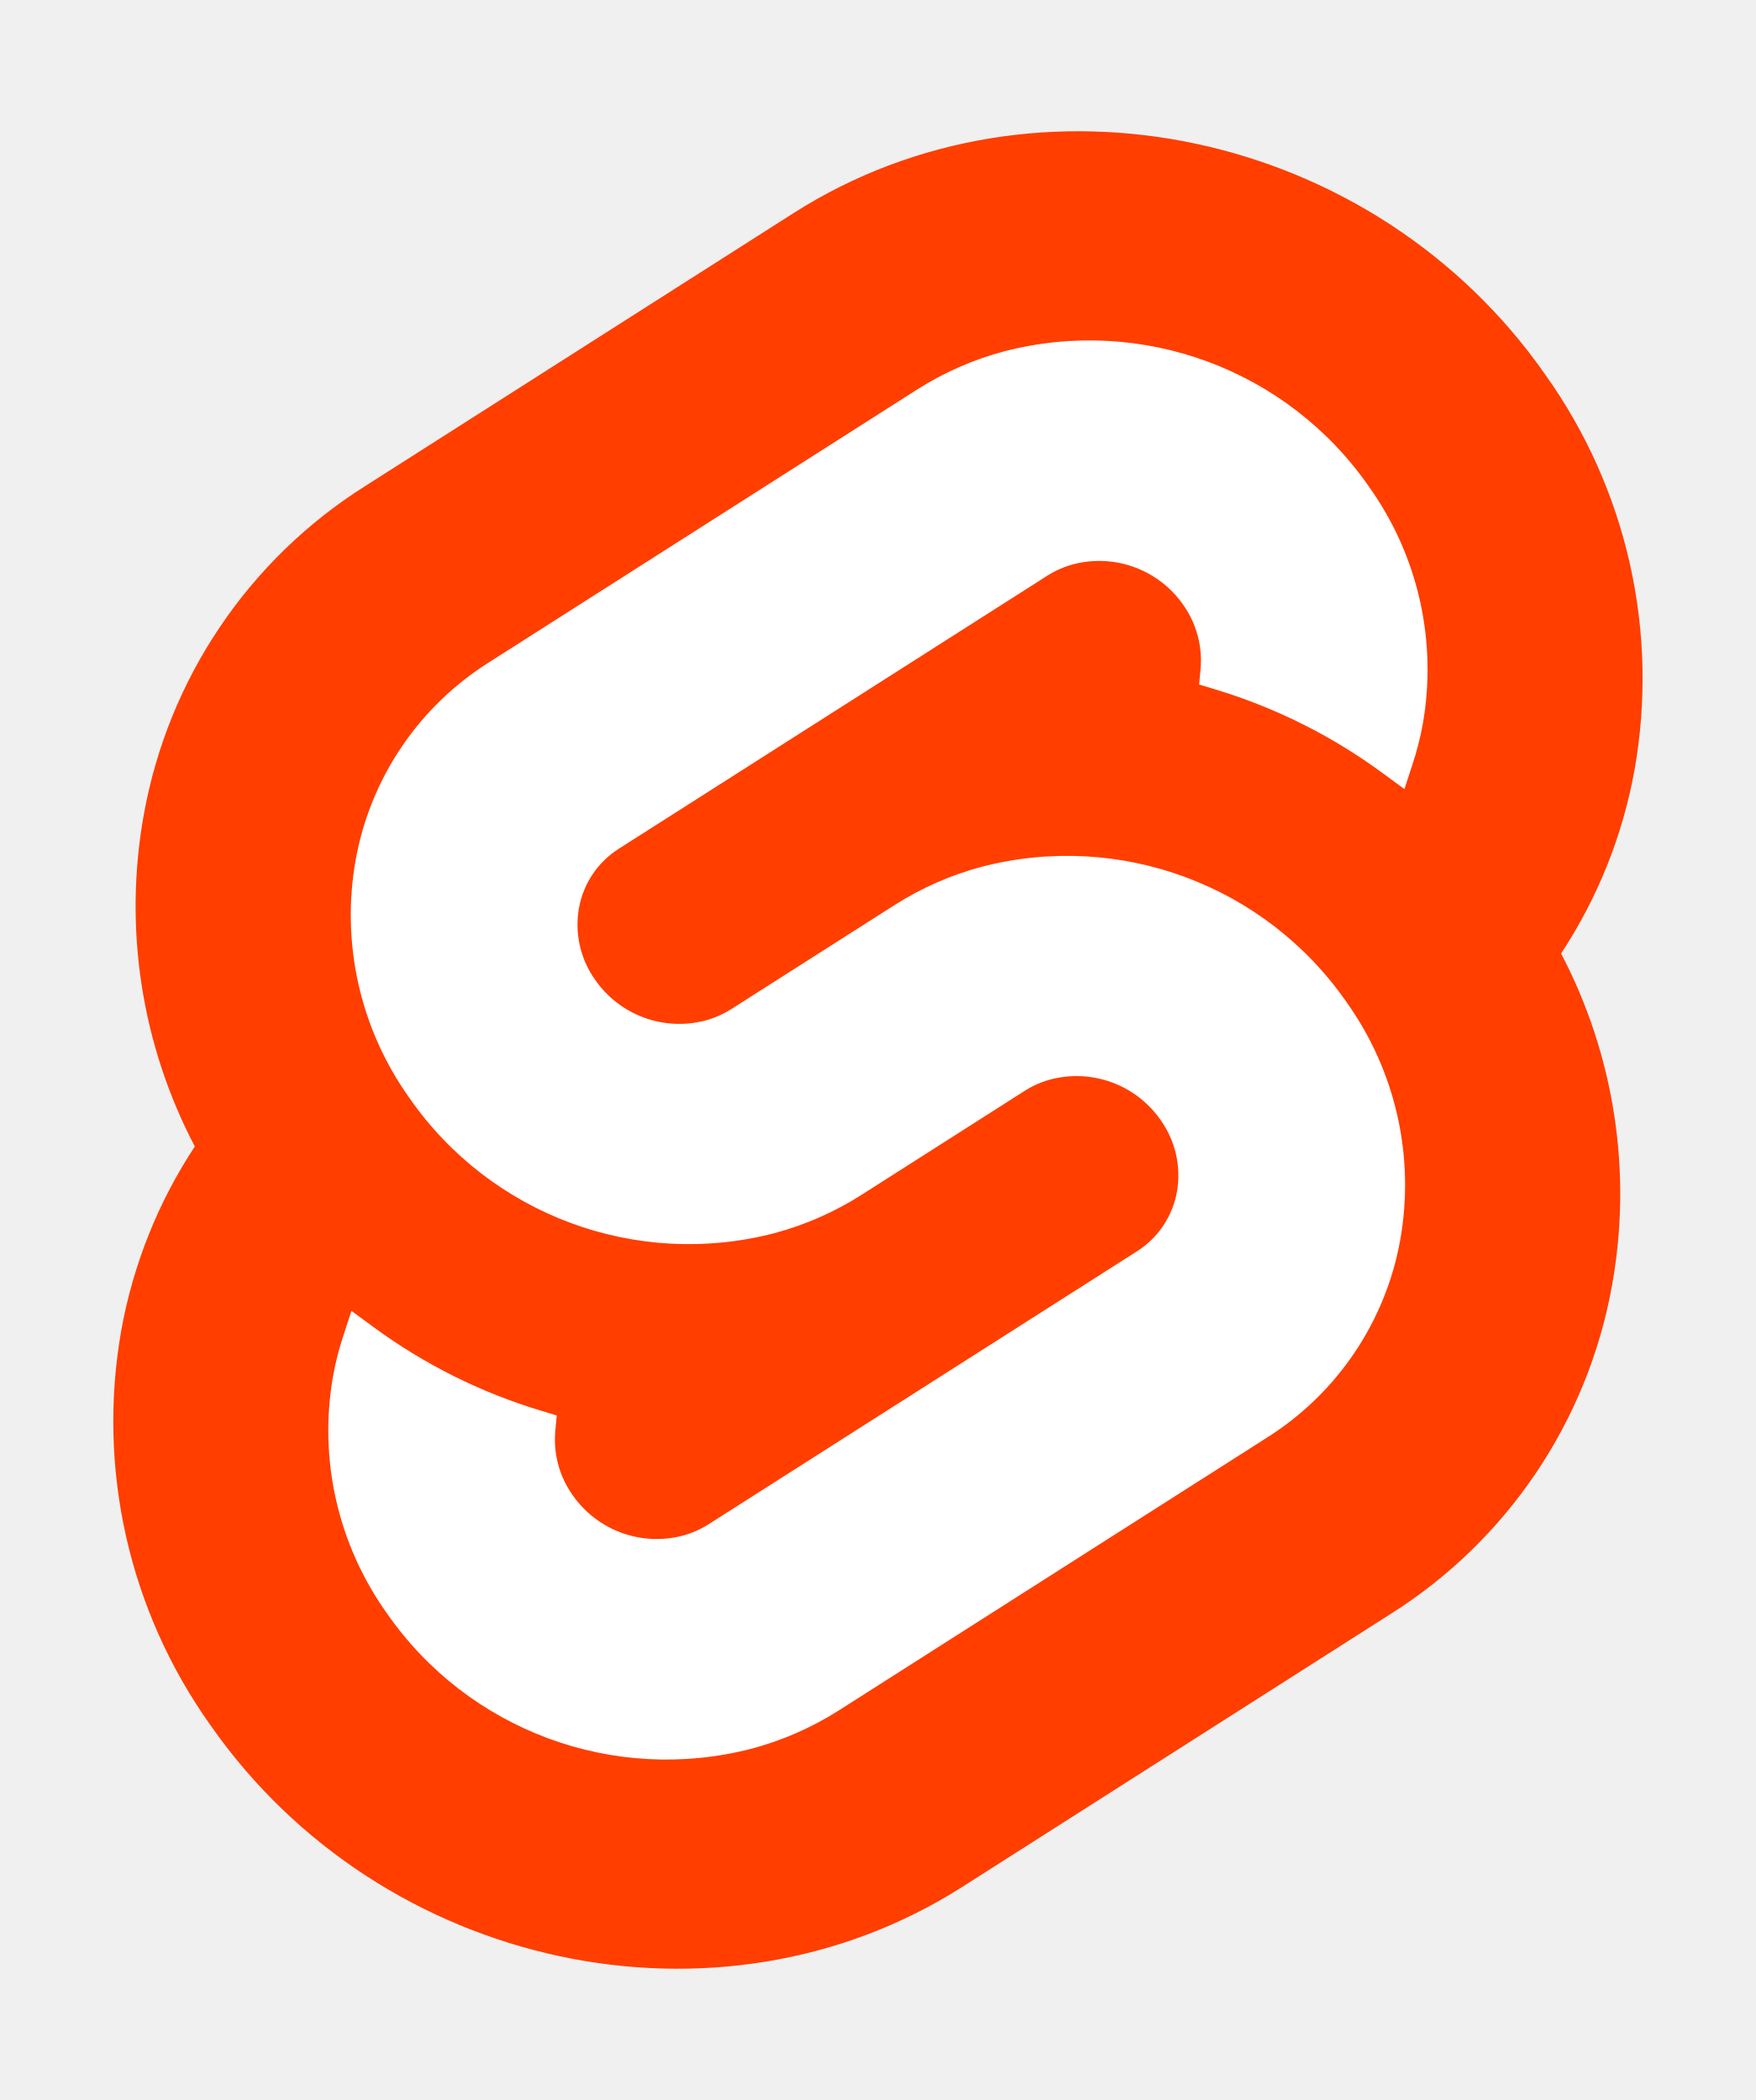
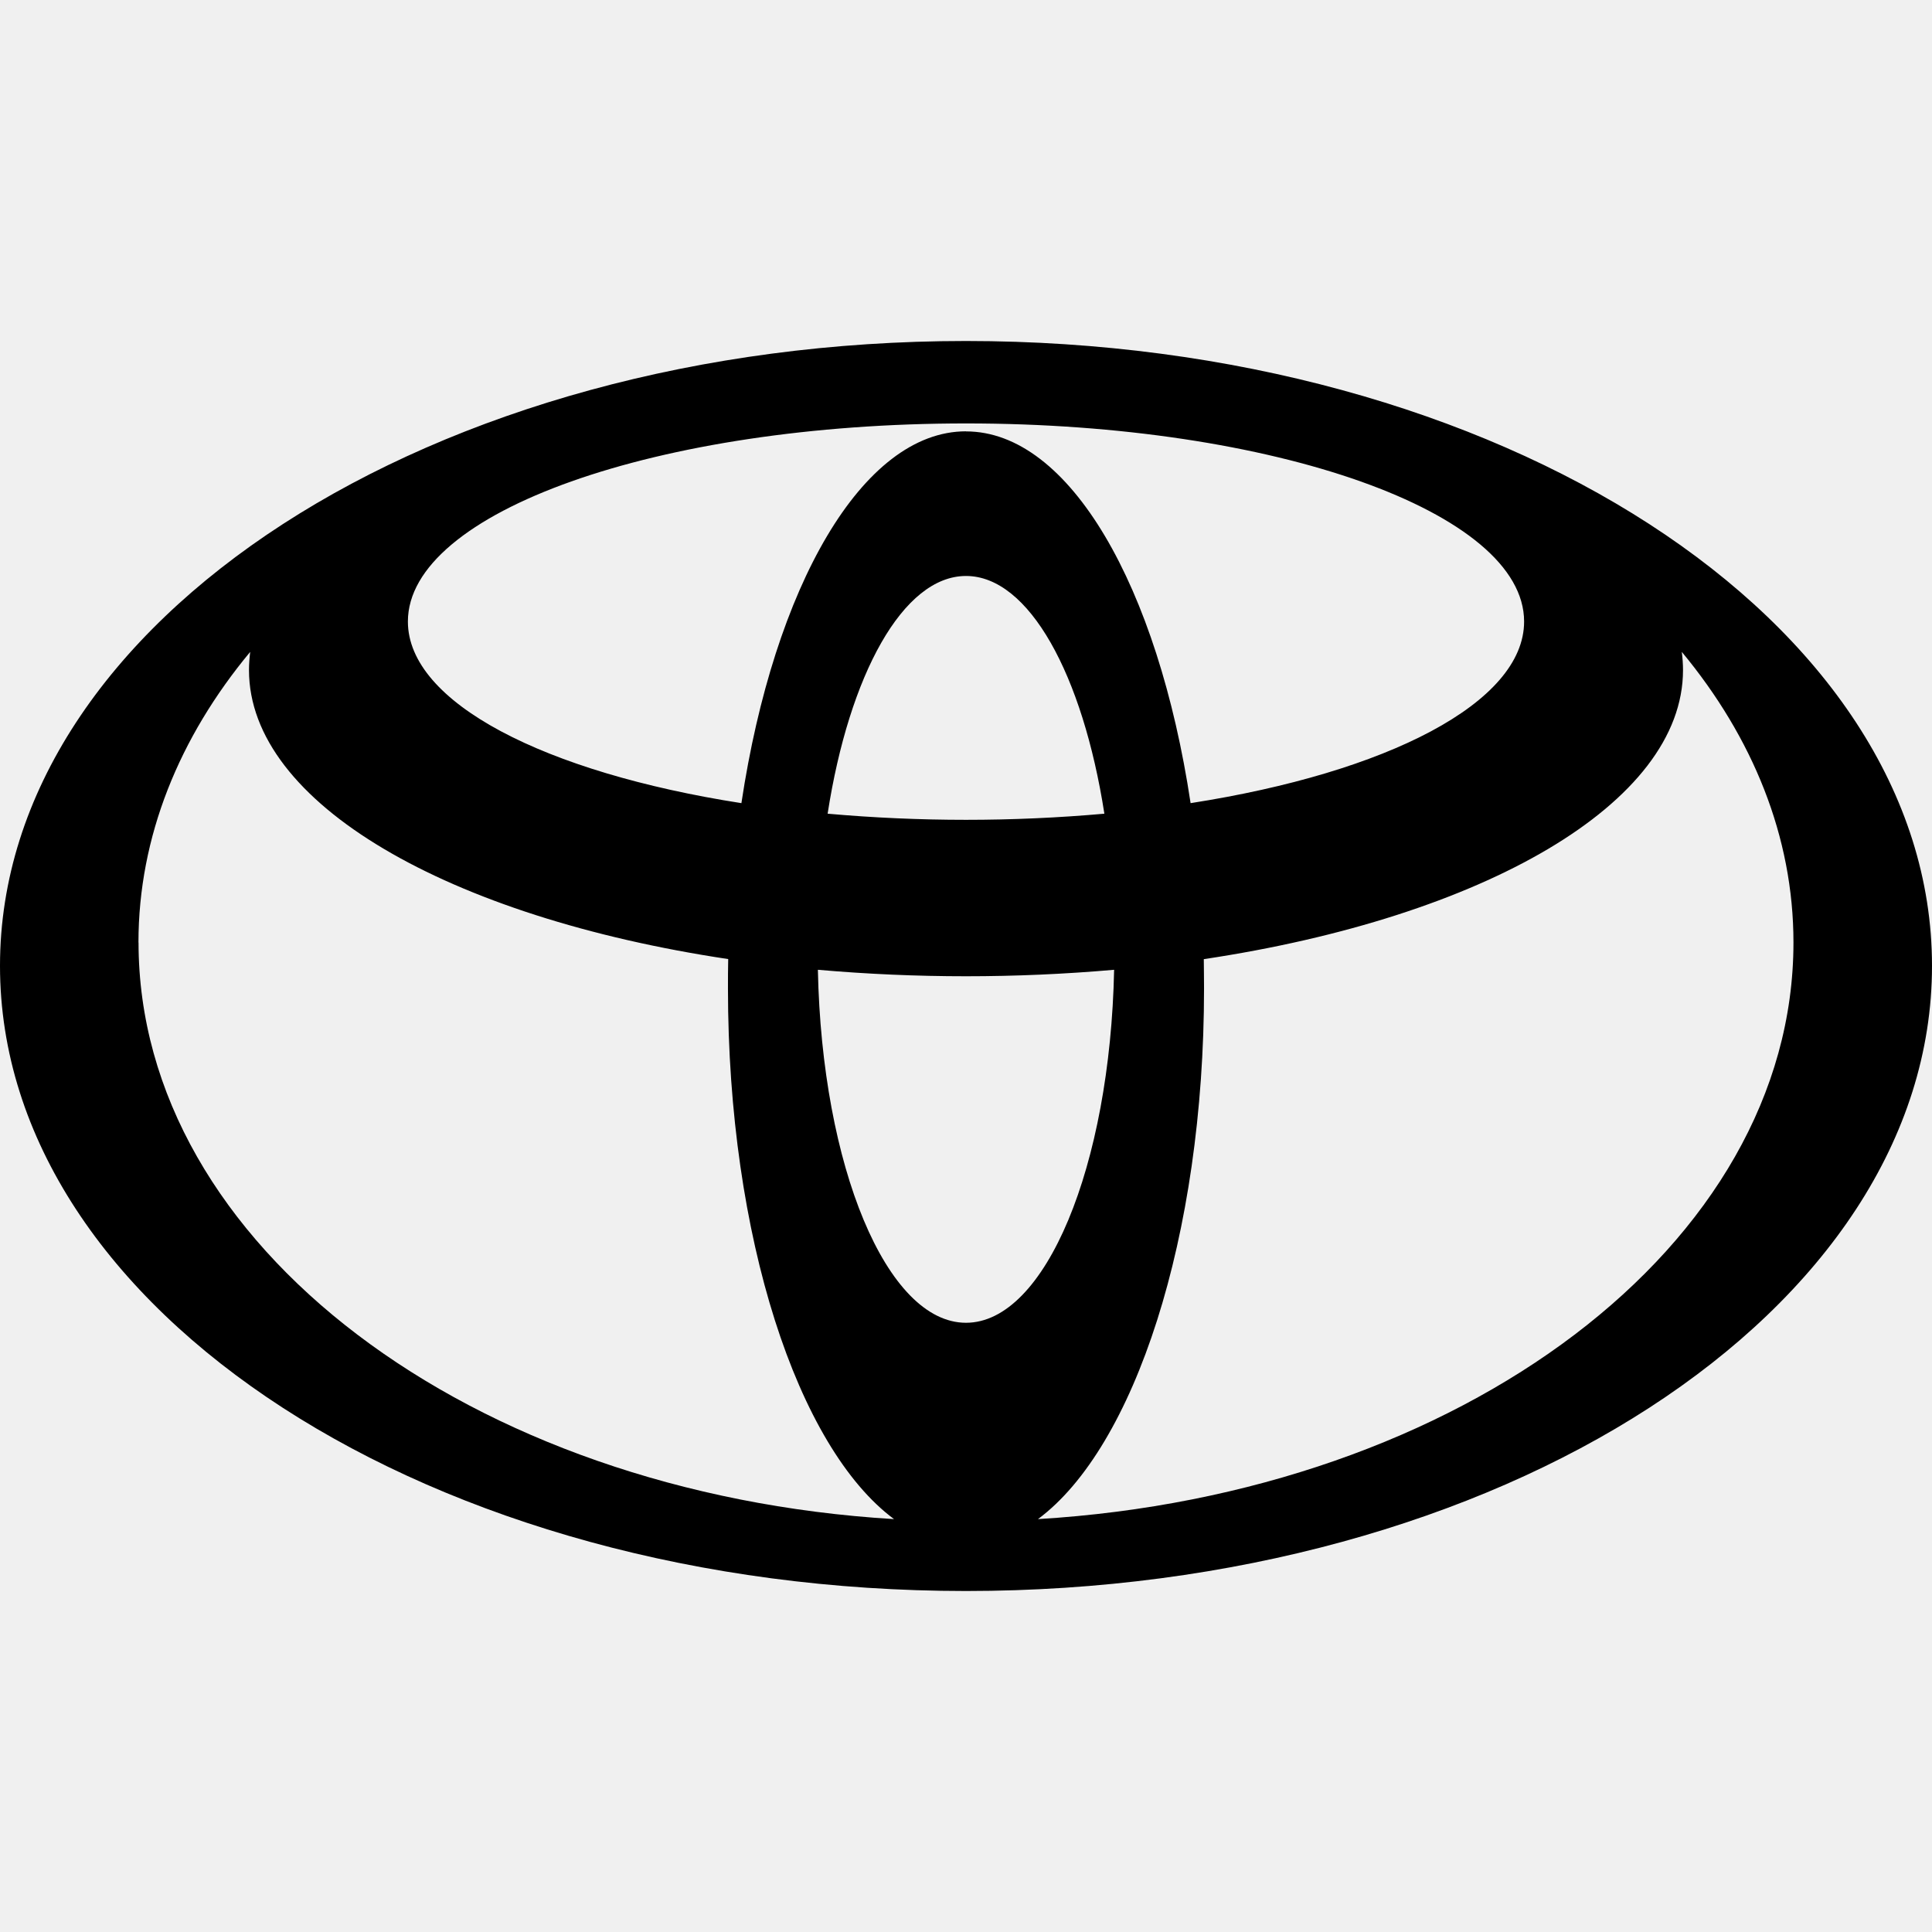
- <svg xmlns="http://www.w3.org/2000/svg" width="107" height="128" viewBox="0 0 107 128">
-   <path d="M94.157 22.819c-10.4-14.885-30.94-19.297-45.792-9.835L22.282 29.608A29.92 29.92 0 0 0 8.764 49.65a31.5 31.5 0 0 0 3.108 20.231 30 30 0 0 0-4.477 11.183 31.9 31.9 0 0 0 5.448 24.116c10.402 14.887 30.942 19.297 45.791 9.835l26.083-16.624A29.92 29.92 0 0 0 98.235 78.35a31.53 31.53 0 0 0-3.105-20.232 30 30 0 0 0 4.474-11.182 31.88 31.88 0 0 0-5.447-24.116" style="fill:#ff3e00" />
-   <path d="M45.817 106.582a20.72 20.72 0 0 1-22.237-8.243 19.17 19.17 0 0 1-3.277-14.503 18 18 0 0 1 .624-2.435l.49-1.498 1.337.981a33.6 33.6 0 0 0 10.203 5.098l.97.294-.09.968a5.85 5.85 0 0 0 1.052 3.878 6.24 6.24 0 0 0 6.695 2.485 5.8 5.8 0 0 0 1.603-.704L69.27 76.28a5.43 5.43 0 0 0 2.45-3.631 5.8 5.8 0 0 0-.987-4.371 6.24 6.24 0 0 0-6.698-2.487 5.7 5.7 0 0 0-1.6.704l-9.953 6.345a19 19 0 0 1-5.296 2.326 20.72 20.72 0 0 1-22.237-8.243 19.17 19.17 0 0 1-3.277-14.502 17.99 17.99 0 0 1 8.13-12.052l26.081-16.623a19 19 0 0 1 5.3-2.329 20.72 20.72 0 0 1 22.237 8.243 19.17 19.17 0 0 1 3.277 14.503 18 18 0 0 1-.624 2.435l-.49 1.498-1.337-.98a33.6 33.6 0 0 0-10.203-5.1l-.97-.294.09-.968a5.86 5.86 0 0 0-1.052-3.878 6.24 6.24 0 0 0-6.696-2.485 5.8 5.8 0 0 0-1.602.704L37.73 51.72a5.42 5.42 0 0 0-2.449 3.63 5.79 5.79 0 0 0 .986 4.372 6.24 6.24 0 0 0 6.698 2.486 5.8 5.8 0 0 0 1.602-.704l9.952-6.342a19 19 0 0 1 5.295-2.328 20.72 20.72 0 0 1 22.237 8.242 19.17 19.17 0 0 1 3.277 14.503 18 18 0 0 1-8.13 12.053l-26.081 16.622a19 19 0 0 1-5.3 2.328" style="fill:#fff" />
+ <svg xmlns="http://www.w3.org/2000/svg" fill="#000000" width="800px" height="800px" viewBox="0 0 24 24" role="img">
+   <path d="M12 4.236c-6.627 0-12 3.476-12 7.762 0 4.289 5.373 7.766 12 7.766s12-3.476 12-7.766-5.373-7.762-12-7.762zm0 12.196c-.986 0-1.79-1.942-1.84-4.385a21.093 21.093 0 0 0 3.68 0c-.05 2.442-.854 4.385-1.84 4.385zm-1.719-6.324c.268-1.727.937-2.953 1.719-2.953s1.45 1.226 1.719 2.953a19.436 19.436 0 0 1-3.438 0zM12 5.358c-1.287 0-2.385 1.928-2.79 4.619-2.44-.38-4.143-1.248-4.143-2.256 0-1.36 3.104-2.461 6.933-2.461 3.83 0 6.933 1.102 6.933 2.461 0 1.008-1.703 1.876-4.143 2.256-.405-2.69-1.503-4.618-2.79-4.618zm-10.28 6.35c0-1.315.507-2.55 1.388-3.61-.009.074-.015.15-.015.226 0 1.657 2.485 3.07 5.953 3.59-.003.12-.003.242-.003.364 0 3.09.866 5.705 2.063 6.593-5.26-.317-9.385-3.403-9.385-7.163zm11.174 7.163c1.197-.888 2.063-3.504 2.063-6.593 0-.123-.002-.243-.003-.363 3.466-.52 5.953-1.932 5.953-3.591 0-.076-.006-.152-.015-.226.881 1.063 1.387 2.295 1.387 3.61 0 3.76-4.125 6.846-9.385 7.163zm0 0Z" />
</svg>
